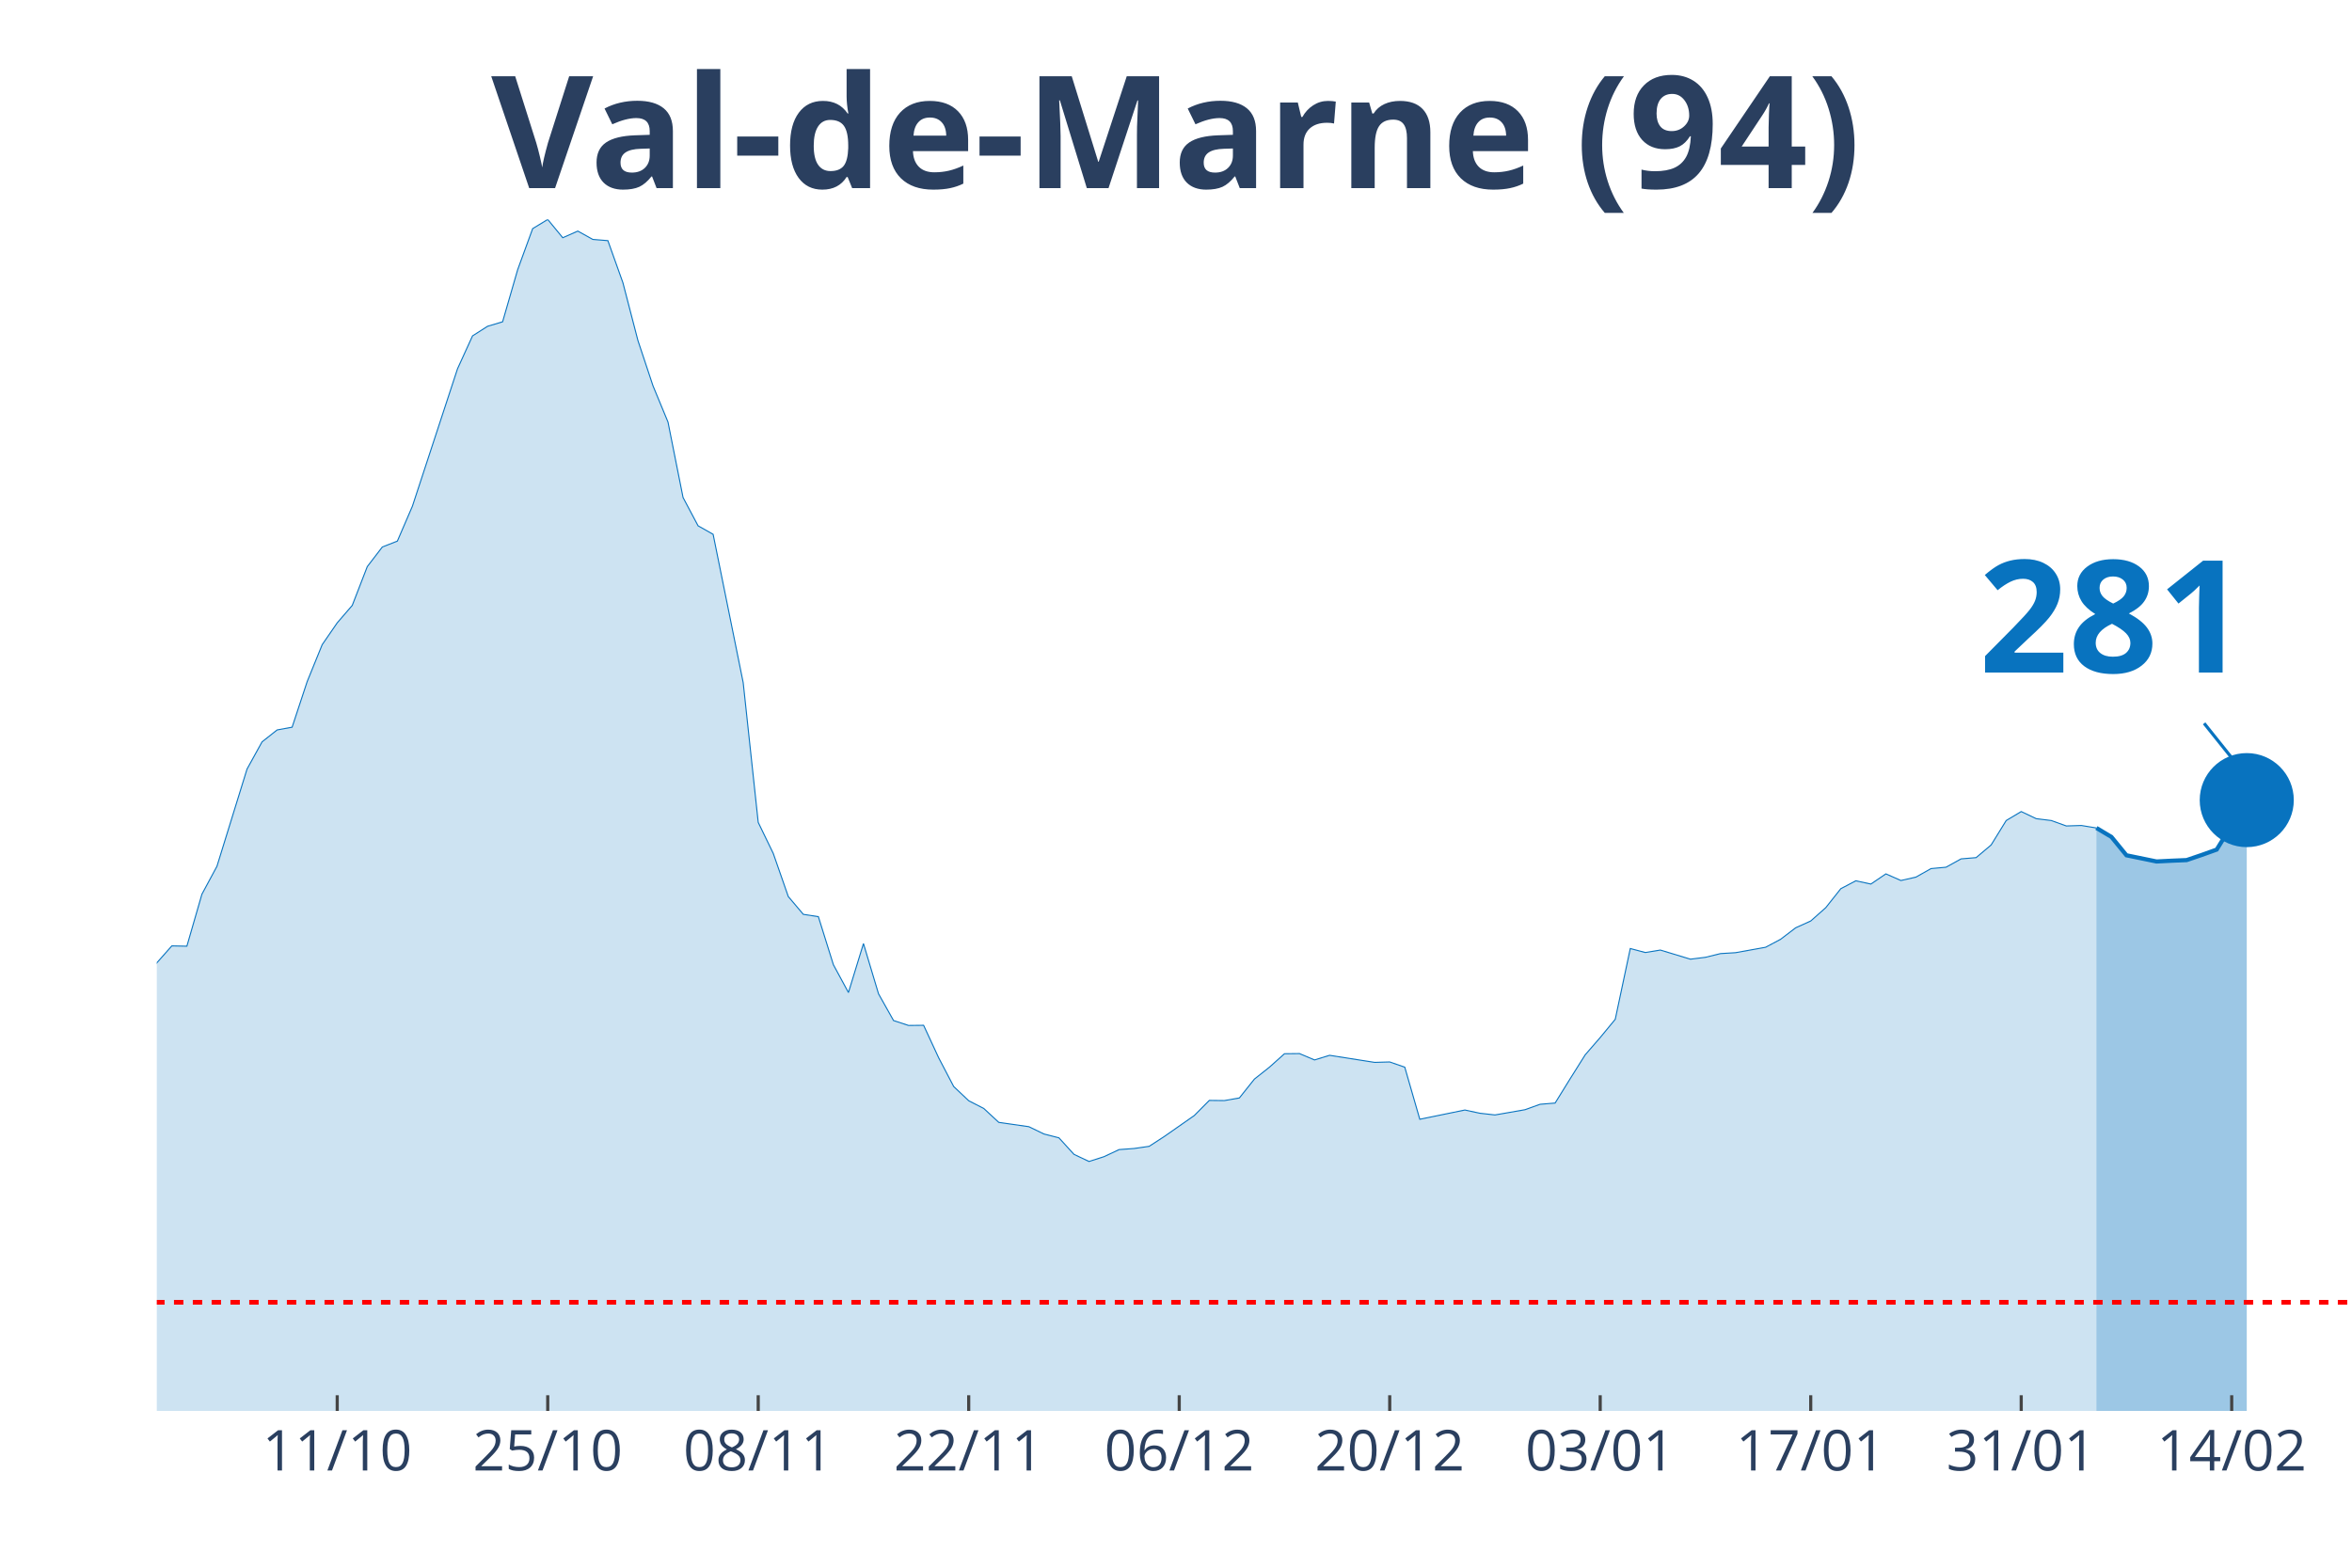
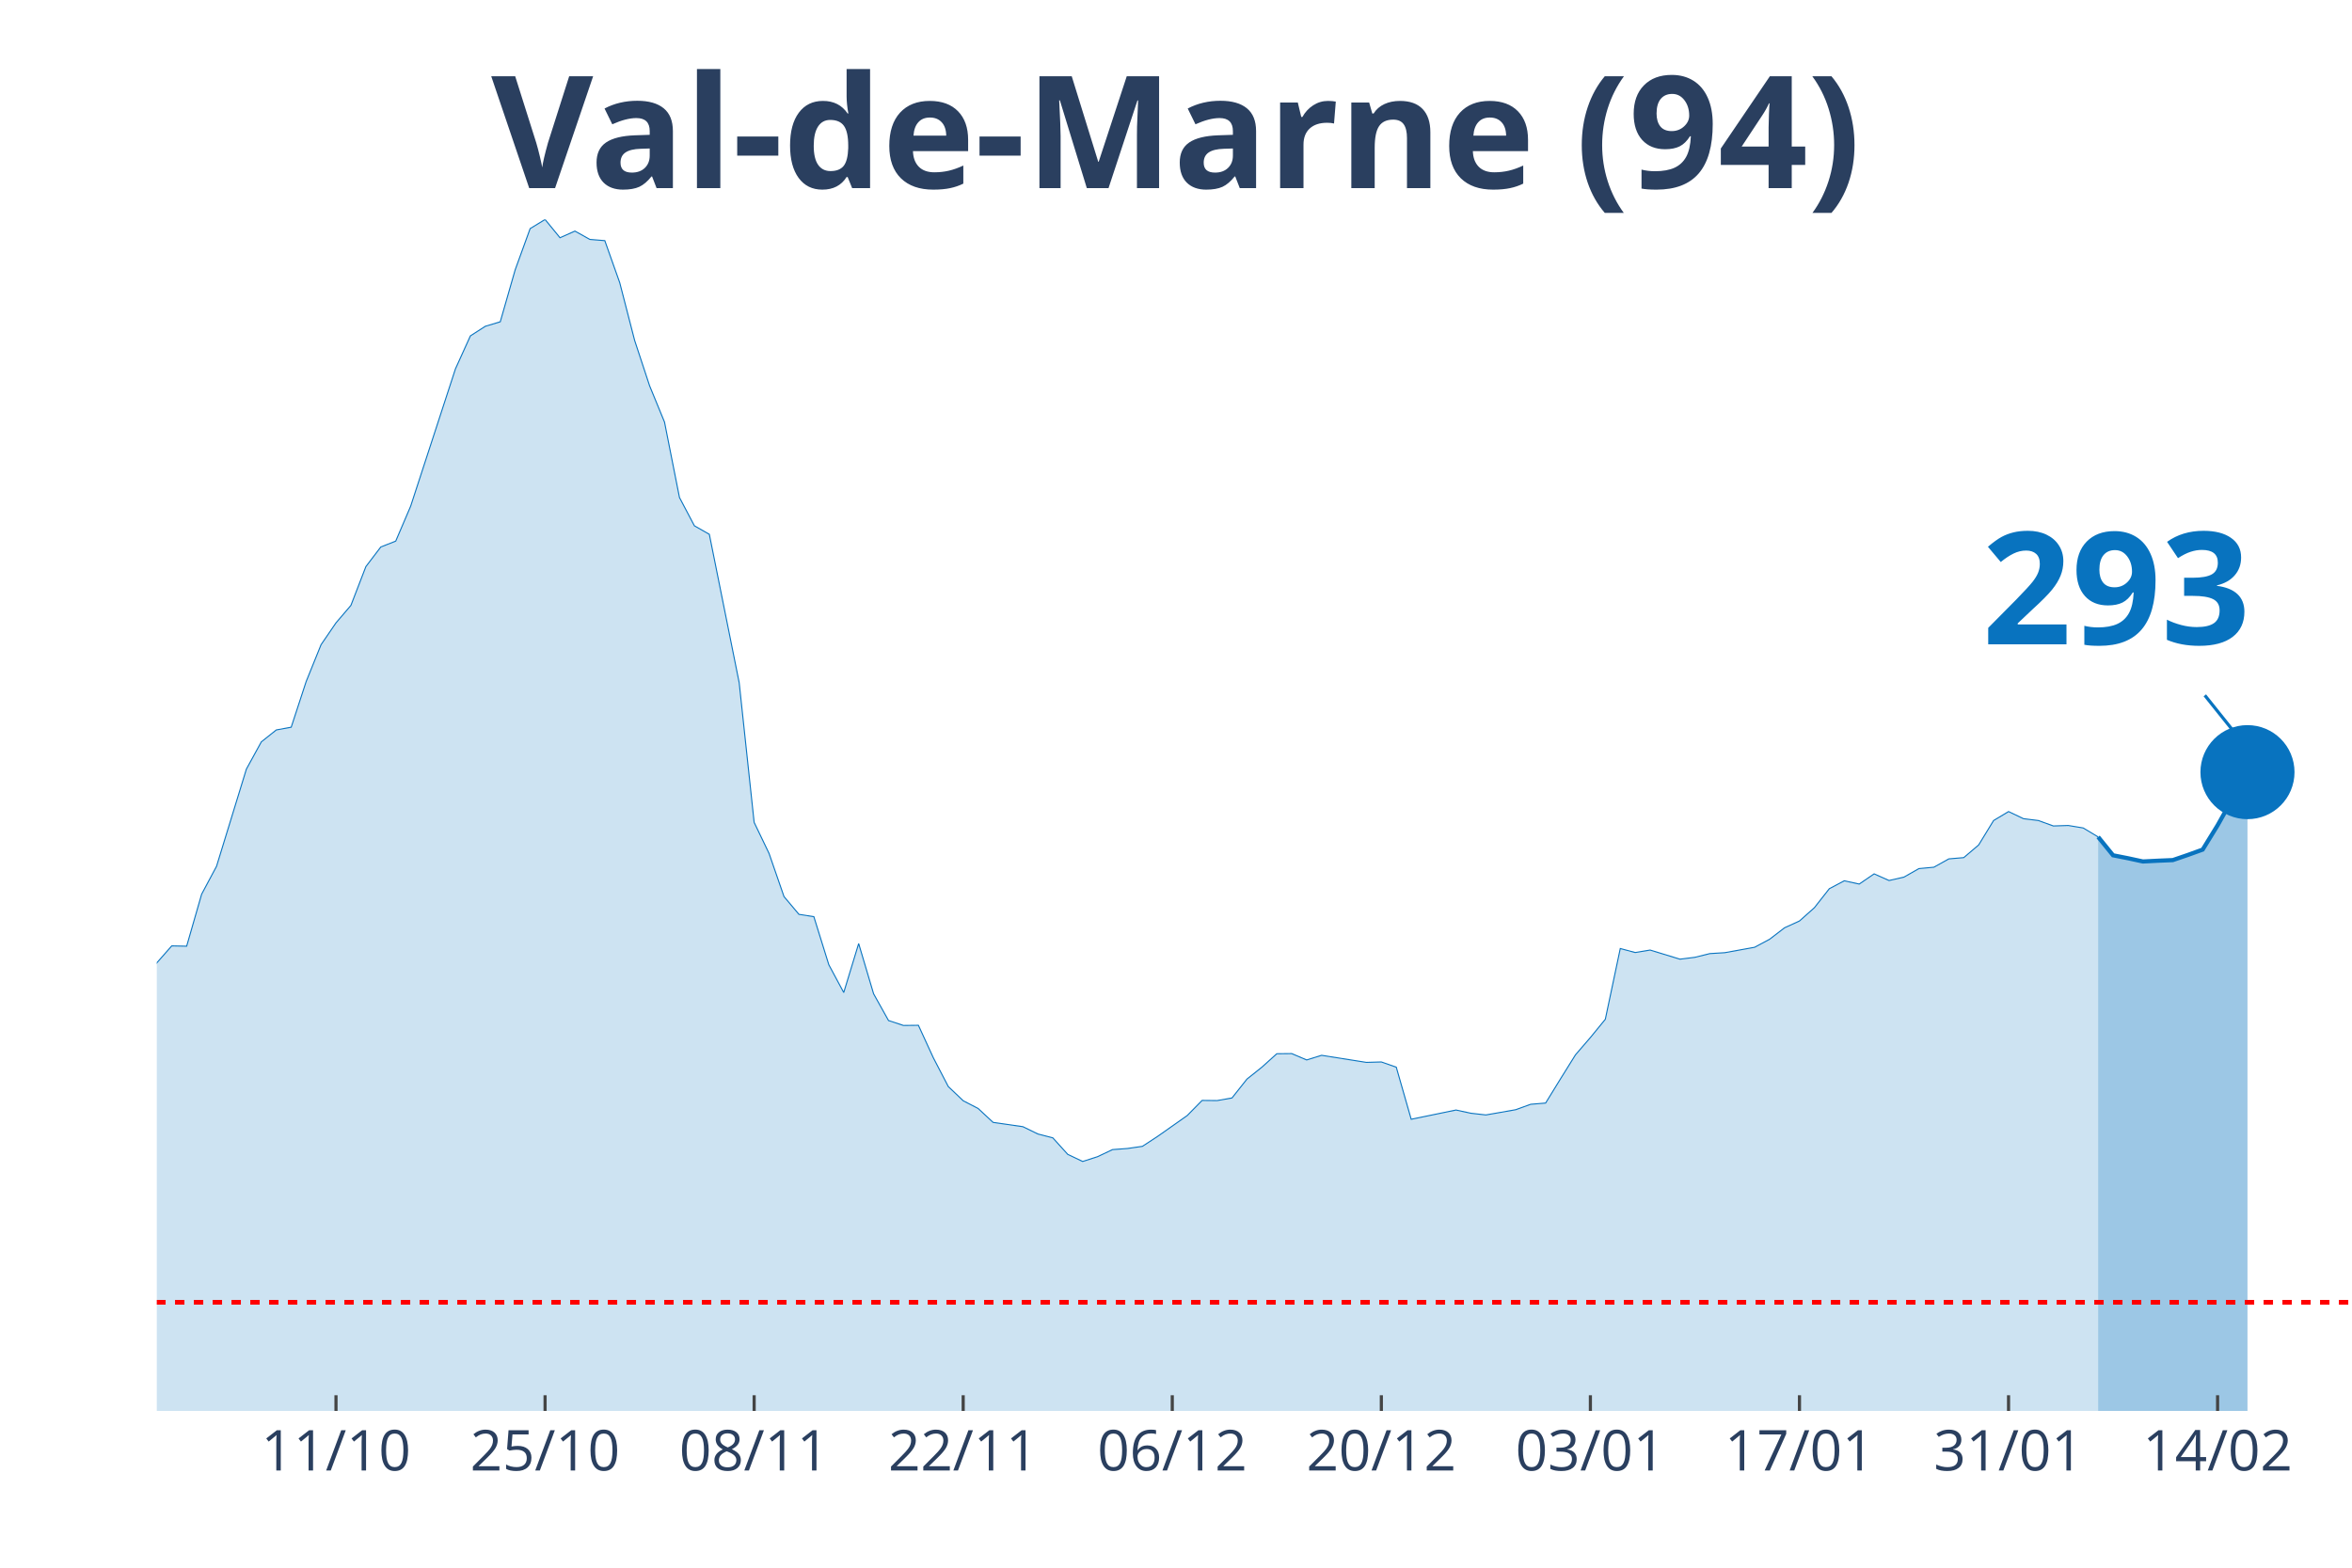
<svg xmlns="http://www.w3.org/2000/svg" class="main-svg" width="1125" height="750" style="" viewBox="0 0 750 500">
  <rect x="0" y="0" width="750" height="500" style="fill: rgb(0, 0, 0); fill-opacity: 0;" />
-   <defs id="defs-ed66b2">
+   <defs id="defs-10ebee">
    <g class="clips">
-       <clipPath id="cliped66b2xyplot" class="plotclip">
+       <clipPath id="clip10ebeexyplot" class="plotclip">
        <rect width="700" height="380" />
      </clipPath>
-       <clipPath class="axesclip" id="cliped66b2x">
+       <clipPath class="axesclip" id="clip10ebeex">
        <rect x="50" y="0" width="700" height="500" />
      </clipPath>
-       <clipPath class="axesclip" id="cliped66b2y">
+       <clipPath class="axesclip" id="clip10ebeey">
        <rect x="0" y="70" width="750" height="380" />
      </clipPath>
-       <clipPath class="axesclip" id="cliped66b2xy">
+       <clipPath class="axesclip" id="clip10ebeexy">
        <rect x="50" y="70" width="700" height="380" />
      </clipPath>
    </g>
    <g class="gradients" />
  </defs>
  <g class="bglayer">
    <rect class="bg" x="50" y="70" width="700" height="380" style="fill: rgb(0, 0, 0); fill-opacity: 0; stroke-width: 0;" />
  </g>
  <g class="layer-below">
    <g class="imagelayer" />
    <g class="shapelayer" />
  </g>
  <g class="cartesianlayer">
    <g class="subplot xy">
      <g class="layer-subplot">
        <g class="shapelayer" />
        <g class="imagelayer" />
      </g>
      <g class="gridlayer">
        <g class="x">
-           <path class="xgrid crisp" transform="translate(107.53,0)" d="M0,70v380" style="stroke: rgb(255, 255, 255); stroke-opacity: 1; stroke-width: 1px;" />
-           <path class="xgrid crisp" transform="translate(174.66,0)" d="M0,70v380" style="stroke: rgb(255, 255, 255); stroke-opacity: 1; stroke-width: 1px;" />
-           <path class="xgrid crisp" transform="translate(241.78,0)" d="M0,70v380" style="stroke: rgb(255, 255, 255); stroke-opacity: 1; stroke-width: 1px;" />
-           <path class="xgrid crisp" transform="translate(308.9,0)" d="M0,70v380" style="stroke: rgb(255, 255, 255); stroke-opacity: 1; stroke-width: 1px;" />
-           <path class="xgrid crisp" transform="translate(376.03,0)" d="M0,70v380" style="stroke: rgb(255, 255, 255); stroke-opacity: 1; stroke-width: 1px;" />
-           <path class="xgrid crisp" transform="translate(443.15,0)" d="M0,70v380" style="stroke: rgb(255, 255, 255); stroke-opacity: 1; stroke-width: 1px;" />
-           <path class="xgrid crisp" transform="translate(510.27,0)" d="M0,70v380" style="stroke: rgb(255, 255, 255); stroke-opacity: 1; stroke-width: 1px;" />
-           <path class="xgrid crisp" transform="translate(577.4,0)" d="M0,70v380" style="stroke: rgb(255, 255, 255); stroke-opacity: 1; stroke-width: 1px;" />
-           <path class="xgrid crisp" transform="translate(644.52,0)" d="M0,70v380" style="stroke: rgb(255, 255, 255); stroke-opacity: 1; stroke-width: 1px;" />
-           <path class="xgrid crisp" transform="translate(711.64,0)" d="M0,70v380" style="stroke: rgb(255, 255, 255); stroke-opacity: 1; stroke-width: 1px;" />
+           <path class="xgrid crisp" transform="translate(107.14,0)" d="M0,70v380" style="stroke: rgb(255, 255, 255); stroke-opacity: 1; stroke-width: 1px;" />
+           <path class="xgrid crisp" transform="translate(173.81,0)" d="M0,70v380" style="stroke: rgb(255, 255, 255); stroke-opacity: 1; stroke-width: 1px;" />
+           <path class="xgrid crisp" transform="translate(240.48,0)" d="M0,70v380" style="stroke: rgb(255, 255, 255); stroke-opacity: 1; stroke-width: 1px;" />
+           <path class="xgrid crisp" transform="translate(307.14,0)" d="M0,70v380" style="stroke: rgb(255, 255, 255); stroke-opacity: 1; stroke-width: 1px;" />
+           <path class="xgrid crisp" transform="translate(373.81,0)" d="M0,70v380" style="stroke: rgb(255, 255, 255); stroke-opacity: 1; stroke-width: 1px;" />
+           <path class="xgrid crisp" transform="translate(440.48,0)" d="M0,70v380" style="stroke: rgb(255, 255, 255); stroke-opacity: 1; stroke-width: 1px;" />
+           <path class="xgrid crisp" transform="translate(507.14,0)" d="M0,70v380" style="stroke: rgb(255, 255, 255); stroke-opacity: 1; stroke-width: 1px;" />
+           <path class="xgrid crisp" transform="translate(573.81,0)" d="M0,70v380" style="stroke: rgb(255, 255, 255); stroke-opacity: 1; stroke-width: 1px;" />
+           <path class="xgrid crisp" transform="translate(640.48,0)" d="M0,70v380" style="stroke: rgb(255, 255, 255); stroke-opacity: 1; stroke-width: 1px;" />
+           <path class="xgrid crisp" transform="translate(707.14,0)" d="M0,70v380" style="stroke: rgb(255, 255, 255); stroke-opacity: 1; stroke-width: 1px;" />
        </g>
        <g class="y" />
      </g>
      <g class="zerolinelayer" />
      <path class="xlines-below" />
      <path class="ylines-below" />
      <g class="overlines-below" />
      <g class="xaxislayer-below" />
      <g class="yaxislayer-below" />
      <g class="overaxes-below" />
-       <g class="plot" transform="translate(50, 70)" clip-path="url('#cliped66b2xyplot')">
+       <g class="plot" transform="translate(50, 70)" clip-path="url('#clip10ebeexyplot')">
        <g class="scatterlayer mlayer">
-           <g class="trace scatter traceda1efb" style="stroke-miterlimit: 2;">
+           <g class="trace scatter trace1986e9" style="stroke-miterlimit: 2;">
            <g class="fills">
              <g>
-                 <path class="js-fill" d="M618.49,380L-652.05,380L-652.05,370.24L-594.52,371.87L-589.73,373.69L-489.04,374.23L-484.25,373.89L-373.97,373.89L-369.18,373.35L-326.03,369.45L-321.23,367.28L-287.67,359.59L-282.88,359.99L-244.52,350.97L-239.73,345.05L-230.14,342.24L-225.34,341.8L-206.16,325.33L-201.37,324.15L-191.78,319.91L-186.99,312.72L-177.4,303.1L-172.6,298.22L-167.81,288.46L-163.01,286.93L-158.22,286.39L-153.42,283.09L-148.63,281.12L-143.84,276.39L-119.86,278.65L-115.07,276.83L-105.48,277.08L-100.68,276.83L-91.1,275.99L-86.3,277.57L-81.51,278.51L-76.71,277.77L-71.92,273.08L-67.12,274.12L-57.53,273.72L-52.74,268.75L-47.95,262.88L-43.15,263.18L-38.36,264.75L-33.56,263.67L-23.97,262.49L-19.18,263.52L-14.38,260.51L-9.59,255.58L-4.79,249.03L0,237.1L4.79,231.68L9.59,231.78L14.38,215.21L19.18,206.29L28.77,175.29L33.56,166.61L38.36,162.81L43.15,161.93L47.95,147.39L52.74,135.61L57.53,128.65L62.33,123.08L67.12,110.71L71.92,104.45L76.71,102.58L81.51,91.44L95.89,47.62L100.68,37.12L105.48,34.06L110.27,32.63L115.07,16.02L119.86,2.91L124.66,0L129.45,5.82L134.25,3.7L139.04,6.36L143.84,6.75L148.63,20.16L153.42,38.6L158.22,53.04L163.01,64.62L167.81,88.68L172.6,97.7L177.4,100.41L186.99,147.73L191.78,192.29L196.58,202.2L201.37,215.95L206.16,221.62L210.96,222.36L215.75,237.69L220.55,246.56L225.34,230.94L230.14,246.96L234.93,255.49L239.73,257.06L244.52,257.01L249.32,267.37L254.11,276.53L258.9,281.07L263.7,283.53L268.49,287.97L278.08,289.35L282.88,291.67L287.67,292.9L292.47,298.17L297.26,300.44L302.05,298.91L306.85,296.65L311.64,296.3L316.44,295.61L321.23,292.5L330.82,285.8L335.62,280.97L340.41,281.02L345.21,280.18L350,274.17L354.79,270.37L359.59,266.08L364.38,266.03L369.18,268.06L373.97,266.58L388.36,268.84L393.15,268.7L397.95,270.37L402.74,286.98L417.12,284.03L421.92,285.06L426.71,285.6L431.51,284.77L436.3,283.93L441.1,282.2L445.89,281.81L450.68,274.07L455.48,266.43L460.27,260.91L465.07,255.09L469.86,232.52L474.66,233.8L479.45,233.01L489.04,235.92L493.84,235.32L498.63,234.14L503.42,233.85L513.01,232.12L517.81,229.56L522.6,225.91L527.4,223.74L532.19,219.5L536.99,213.44L541.78,210.92L546.58,211.96L551.37,208.71L556.16,210.83L560.96,209.74L565.75,207.03L570.55,206.59L575.34,203.93L580.14,203.53L584.93,199.49L589.73,191.7L594.52,188.84L599.32,191.11L604.11,191.7L608.9,193.43L613.7,193.28L618.49,194.07" style="fill: rgb(8, 115, 191); fill-opacity: 0.2; stroke-width: 0;" />
+                 <path class="js-fill" d="M619.05,380L-647.62,380L-647.62,370.24L-590.48,371.87L-585.71,373.69L-485.71,374.23L-480.95,373.89L-371.43,373.89L-366.67,373.35L-323.81,369.45L-319.05,367.28L-285.71,359.59L-280.95,359.99L-242.86,350.97L-238.1,345.05L-228.57,342.24L-223.81,341.8L-204.76,325.33L-200,324.15L-190.48,319.91L-185.71,312.72L-176.19,303.1L-171.43,298.22L-166.67,288.46L-161.9,286.93L-157.14,286.39L-152.38,283.09L-147.62,281.12L-142.86,276.39L-119.05,278.65L-114.29,276.83L-104.76,277.08L-100,276.83L-90.48,275.99L-85.71,277.57L-80.95,278.51L-76.19,277.77L-71.43,273.08L-66.67,274.12L-57.14,273.72L-52.38,268.75L-47.62,262.88L-42.86,263.18L-38.1,264.75L-33.33,263.67L-23.81,262.49L-19.05,263.52L-14.29,260.51L-9.52,255.58L-4.76,249.03L0,237.1L4.76,231.68L9.52,231.78L14.29,215.21L19.05,206.29L28.57,175.29L33.33,166.61L38.1,162.81L42.86,161.93L47.62,147.39L52.38,135.61L57.14,128.65L61.9,123.08L66.67,110.71L71.43,104.45L76.19,102.58L80.95,91.44L95.24,47.62L100,37.12L104.76,34.06L109.52,32.63L114.29,16.02L119.05,2.91L123.81,0L128.57,5.82L133.33,3.7L138.1,6.36L142.86,6.75L147.62,20.16L152.38,38.6L157.14,53.04L161.9,64.62L166.67,88.68L171.43,97.7L176.19,100.41L185.71,147.73L190.48,192.29L195.24,202.2L200,215.95L204.76,221.62L209.52,222.36L214.29,237.69L219.05,246.56L223.81,230.94L228.57,246.96L233.33,255.49L238.1,257.06L242.86,257.01L247.62,267.37L252.38,276.53L257.14,281.07L261.9,283.53L266.67,287.97L276.19,289.35L280.95,291.67L285.71,292.9L290.48,298.17L295.24,300.44L300,298.91L304.76,296.65L309.52,296.3L314.29,295.61L319.05,292.5L328.57,285.8L333.33,280.97L338.1,281.02L342.86,280.18L347.62,274.17L352.38,270.37L357.14,266.08L361.9,266.03L366.67,268.06L371.43,266.58L385.71,268.84L390.48,268.7L395.24,270.37L400,286.98L414.29,284.03L419.05,285.06L423.81,285.6L428.57,284.77L433.33,283.93L438.1,282.2L442.86,281.81L447.62,274.07L452.38,266.43L457.14,260.91L461.9,255.09L466.67,232.52L471.43,233.8L476.19,233.01L485.71,235.92L490.48,235.32L495.24,234.14L500,233.85L509.52,232.12L514.29,229.56L519.05,225.91L523.81,223.74L528.57,219.5L533.33,213.44L538.1,210.92L542.86,211.96L547.62,208.71L552.38,210.83L557.14,209.74L561.9,207.03L566.67,206.59L571.43,203.93L576.19,203.53L580.95,199.49L585.71,191.7L590.48,188.84L595.24,191.11L600,191.7L604.76,193.43L609.52,193.28L614.29,194.07L619.05,196.93" style="fill: rgb(8, 115, 191); fill-opacity: 0.2; stroke-width: 0;" />
              </g>
            </g>
            <g class="errorbars" />
            <g class="lines">
-               <path class="js-line" d="M-652.05,370.24L-594.52,371.87L-589.73,373.69L-489.04,374.23L-484.25,373.89L-373.97,373.89L-369.18,373.35L-326.03,369.45L-321.23,367.28L-287.67,359.59L-282.88,359.99L-244.52,350.97L-239.73,345.05L-230.14,342.24L-225.34,341.8L-206.16,325.33L-201.37,324.15L-191.78,319.91L-186.99,312.72L-177.4,303.1L-172.6,298.22L-167.81,288.46L-163.01,286.93L-158.22,286.39L-153.42,283.09L-148.63,281.12L-143.84,276.39L-119.86,278.65L-115.07,276.83L-105.48,277.08L-100.68,276.83L-91.1,275.99L-86.3,277.57L-81.51,278.51L-76.71,277.77L-71.92,273.08L-67.12,274.12L-57.53,273.72L-52.74,268.75L-47.95,262.88L-43.15,263.18L-38.36,264.75L-33.56,263.67L-23.97,262.49L-19.18,263.52L-14.38,260.51L-9.59,255.58L-4.79,249.03L0,237.1L4.79,231.68L9.59,231.78L14.38,215.21L19.18,206.29L28.77,175.29L33.56,166.61L38.36,162.81L43.15,161.93L47.95,147.39L52.74,135.61L57.53,128.65L62.33,123.08L67.12,110.71L71.92,104.45L76.71,102.58L81.51,91.44L95.89,47.62L100.68,37.12L105.48,34.06L110.27,32.63L115.07,16.02L119.86,2.91L124.66,0L129.45,5.82L134.25,3.7L139.04,6.36L143.84,6.75L148.63,20.16L153.42,38.6L158.22,53.04L163.01,64.62L167.81,88.68L172.6,97.7L177.4,100.41L186.99,147.73L191.78,192.29L196.58,202.2L201.37,215.95L206.16,221.62L210.96,222.36L215.75,237.69L220.55,246.56L225.34,230.94L230.14,246.96L234.93,255.49L239.73,257.06L244.52,257.01L249.32,267.37L254.11,276.53L258.9,281.07L263.7,283.53L268.49,287.97L278.08,289.35L282.88,291.67L287.67,292.9L292.47,298.17L297.26,300.44L302.05,298.91L306.85,296.65L311.64,296.3L316.44,295.61L321.23,292.5L330.82,285.8L335.62,280.97L340.41,281.02L345.21,280.18L350,274.17L354.79,270.37L359.59,266.08L364.38,266.03L369.18,268.06L373.97,266.58L388.36,268.84L393.15,268.7L397.95,270.37L402.74,286.98L417.12,284.03L421.92,285.06L426.71,285.6L431.51,284.77L436.3,283.93L441.1,282.2L445.89,281.81L450.68,274.07L455.48,266.43L460.27,260.91L465.07,255.09L469.86,232.52L474.66,233.8L479.45,233.01L489.04,235.92L493.84,235.32L498.63,234.14L503.42,233.85L513.01,232.12L517.81,229.56L522.6,225.91L527.4,223.74L532.19,219.5L536.99,213.44L541.78,210.92L546.58,211.96L551.37,208.71L556.16,210.83L560.96,209.74L565.75,207.03L570.55,206.59L575.34,203.93L580.14,203.53L584.93,199.49L589.73,191.7L594.52,188.84L599.32,191.11L604.11,191.7L608.9,193.43L613.7,193.28L618.49,194.07" style="vector-effect: non-scaling-stroke; fill: none; stroke: rgb(8, 115, 191); stroke-opacity: 1; stroke-width: 0.5px; opacity: 1;" />
+               <path class="js-line" d="M-647.62,370.24L-590.48,371.87L-585.71,373.69L-485.71,374.23L-480.95,373.89L-371.43,373.89L-366.67,373.35L-323.81,369.45L-319.05,367.28L-285.71,359.59L-280.95,359.99L-242.86,350.97L-238.1,345.05L-228.57,342.24L-223.81,341.8L-204.76,325.33L-200,324.15L-190.48,319.91L-185.71,312.72L-176.19,303.1L-171.43,298.22L-166.67,288.46L-161.9,286.93L-157.14,286.39L-152.38,283.09L-147.62,281.12L-142.86,276.39L-119.05,278.65L-114.29,276.83L-104.76,277.08L-100,276.83L-90.48,275.99L-85.71,277.57L-80.95,278.51L-76.19,277.77L-71.43,273.08L-66.67,274.12L-57.14,273.72L-52.38,268.75L-47.62,262.88L-42.86,263.18L-38.1,264.75L-33.33,263.67L-23.81,262.49L-19.05,263.52L-14.29,260.51L-9.52,255.58L-4.76,249.03L0,237.1L4.76,231.68L9.52,231.78L14.29,215.21L19.05,206.29L28.57,175.29L33.33,166.61L38.1,162.81L42.86,161.93L47.62,147.39L52.38,135.61L57.14,128.65L61.9,123.08L66.67,110.71L71.43,104.45L76.19,102.58L80.95,91.44L95.24,47.62L100,37.12L104.76,34.06L109.52,32.63L114.29,16.02L119.05,2.91L123.81,0L128.57,5.82L133.33,3.7L138.1,6.36L142.86,6.75L147.62,20.16L152.38,38.6L157.14,53.04L161.9,64.62L166.67,88.68L171.43,97.7L176.19,100.41L185.71,147.73L190.48,192.29L195.24,202.2L200,215.95L204.76,221.62L209.52,222.36L214.29,237.69L219.05,246.56L223.81,230.94L228.57,246.96L233.33,255.49L238.1,257.06L242.86,257.01L247.62,267.37L252.38,276.53L257.14,281.07L261.9,283.53L266.67,287.97L276.19,289.35L280.95,291.67L285.71,292.9L290.48,298.17L295.24,300.44L300,298.91L304.76,296.65L309.52,296.3L314.29,295.61L319.05,292.5L328.57,285.8L333.33,280.97L338.1,281.02L342.86,280.18L347.62,274.17L352.38,270.37L357.14,266.08L361.9,266.03L366.67,268.06L371.43,266.58L385.71,268.84L390.48,268.7L395.24,270.37L400,286.98L414.29,284.03L419.05,285.06L423.81,285.6L428.57,284.77L433.33,283.93L438.1,282.2L442.86,281.81L447.62,274.07L452.38,266.43L457.14,260.91L461.9,255.09L466.67,232.52L471.43,233.8L476.19,233.01L485.71,235.92L490.48,235.32L495.24,234.14L500,233.85L509.52,232.12L514.29,229.56L519.05,225.91L523.81,223.74L528.57,219.5L533.33,213.44L538.1,210.92L542.86,211.96L547.62,208.71L552.38,210.83L557.14,209.74L561.9,207.03L566.67,206.59L571.43,203.93L576.19,203.53L580.95,199.49L585.71,191.7L590.48,188.84L595.24,191.11L600,191.7L604.76,193.43L609.52,193.28L614.29,194.07L619.05,196.93" style="vector-effect: non-scaling-stroke; fill: none; stroke: rgb(8, 115, 191); stroke-opacity: 1; stroke-width: 0.5px; opacity: 1;" />
            </g>
            <g class="points" />
            <g class="text" />
          </g>
-           <g class="trace scatter trace87e55c" style="stroke-miterlimit: 2;">
+           <g class="trace scatter trace4d971d" style="stroke-miterlimit: 2;">
            <g class="fills">
              <g>
-                 <path class="js-fill" d="M666.44,380L618.49,380L618.49,194.07L623.29,196.93L628.08,202.79L637.67,204.76L642.47,204.52L647.26,204.32L652.05,202.69L656.85,200.97L661.64,193.23L666.44,185.19" style="fill: rgb(8, 115, 191); fill-opacity: 0.4; stroke-width: 0;" />
+                 <path class="js-fill" d="M666.67,380L619.05,380L619.05,196.93L623.81,202.79L628.57,203.73L633.33,204.76L638.1,204.52L642.86,204.32L647.62,202.69L652.38,200.97L657.14,193.23L666.67,176.27" style="fill: rgb(8, 115, 191); fill-opacity: 0.4; stroke-width: 0;" />
              </g>
            </g>
            <g class="errorbars" />
            <g class="lines">
-               <path class="js-line" d="M618.49,194.07L623.29,196.93L628.08,202.79L637.67,204.76L642.47,204.52L647.26,204.32L652.05,202.69L656.85,200.97L661.64,193.23L666.44,185.19" style="vector-effect: non-scaling-stroke; fill: none; stroke: rgb(8, 115, 191); stroke-opacity: 1; stroke-width: 2px; opacity: 1;" />
+               <path class="js-line" d="M619.05,196.93L623.81,202.79L628.57,203.73L633.33,204.76L638.1,204.52L642.86,204.32L647.62,202.69L652.38,200.97L657.14,193.23L666.67,176.27" style="vector-effect: non-scaling-stroke; fill: none; stroke: rgb(8, 115, 191); stroke-opacity: 1; stroke-width: 2px; opacity: 1;" />
            </g>
            <g class="points" />
            <g class="text" />
          </g>
-           <g class="trace scatter trace7ddea7" style="stroke-miterlimit: 2; opacity: 1;">
+           <g class="trace scatter traceaf0a69" style="stroke-miterlimit: 2; opacity: 1;">
            <g class="fills" />
            <g class="errorbars" />
            <g class="lines" />
            <g class="points">
-               <path class="point" transform="translate(666.44,185.19)" d="M15,0A15,15 0 1,1 0,-15A15,15 0 0,1 15,0Z" style="opacity: 1; stroke-width: 0px; fill: rgb(8, 115, 191); fill-opacity: 1;" />
+               <path class="point" transform="translate(666.67,176.27)" d="M15,0A15,15 0 1,1 0,-15A15,15 0 0,1 15,0Z" style="opacity: 1; stroke-width: 0px; fill: rgb(8, 115, 191); fill-opacity: 1;" />
            </g>
            <g class="text" />
          </g>
        </g>
      </g>
      <g class="overplot" />
      <path class="xlines-above crisp" style="fill: none; stroke-width: 1px; stroke: rgb(0, 0, 0); stroke-opacity: 0;" d="" />
      <path class="ylines-above crisp" style="fill: none;" d="M0,0" />
      <g class="overlines-above" />
      <g class="xaxislayer-above">
-         <path class="xtick ticks crisp" d="M0,450v-5" transform="translate(107.53,0)" style="stroke: rgb(68, 68, 68); stroke-opacity: 1; stroke-width: 1px;" />
-         <path class="xtick ticks crisp" d="M0,450v-5" transform="translate(174.66,0)" style="stroke: rgb(68, 68, 68); stroke-opacity: 1; stroke-width: 1px;" />
-         <path class="xtick ticks crisp" d="M0,450v-5" transform="translate(241.78,0)" style="stroke: rgb(68, 68, 68); stroke-opacity: 1; stroke-width: 1px;" />
-         <path class="xtick ticks crisp" d="M0,450v-5" transform="translate(308.9,0)" style="stroke: rgb(68, 68, 68); stroke-opacity: 1; stroke-width: 1px;" />
-         <path class="xtick ticks crisp" d="M0,450v-5" transform="translate(376.03,0)" style="stroke: rgb(68, 68, 68); stroke-opacity: 1; stroke-width: 1px;" />
-         <path class="xtick ticks crisp" d="M0,450v-5" transform="translate(443.15,0)" style="stroke: rgb(68, 68, 68); stroke-opacity: 1; stroke-width: 1px;" />
-         <path class="xtick ticks crisp" d="M0,450v-5" transform="translate(510.27,0)" style="stroke: rgb(68, 68, 68); stroke-opacity: 1; stroke-width: 1px;" />
-         <path class="xtick ticks crisp" d="M0,450v-5" transform="translate(577.4,0)" style="stroke: rgb(68, 68, 68); stroke-opacity: 1; stroke-width: 1px;" />
-         <path class="xtick ticks crisp" d="M0,450v-5" transform="translate(644.52,0)" style="stroke: rgb(68, 68, 68); stroke-opacity: 1; stroke-width: 1px;" />
-         <path class="xtick ticks crisp" d="M0,450v-5" transform="translate(711.64,0)" style="stroke: rgb(68, 68, 68); stroke-opacity: 1; stroke-width: 1px;" />
+         <path class="xtick ticks crisp" d="M0,450v-5" transform="translate(107.14,0)" style="stroke: rgb(68, 68, 68); stroke-opacity: 1; stroke-width: 1px;" />
+         <path class="xtick ticks crisp" d="M0,450v-5" transform="translate(173.81,0)" style="stroke: rgb(68, 68, 68); stroke-opacity: 1; stroke-width: 1px;" />
+         <path class="xtick ticks crisp" d="M0,450v-5" transform="translate(240.48,0)" style="stroke: rgb(68, 68, 68); stroke-opacity: 1; stroke-width: 1px;" />
+         <path class="xtick ticks crisp" d="M0,450v-5" transform="translate(307.14,0)" style="stroke: rgb(68, 68, 68); stroke-opacity: 1; stroke-width: 1px;" />
+         <path class="xtick ticks crisp" d="M0,450v-5" transform="translate(373.81,0)" style="stroke: rgb(68, 68, 68); stroke-opacity: 1; stroke-width: 1px;" />
+         <path class="xtick ticks crisp" d="M0,450v-5" transform="translate(440.48,0)" style="stroke: rgb(68, 68, 68); stroke-opacity: 1; stroke-width: 1px;" />
+         <path class="xtick ticks crisp" d="M0,450v-5" transform="translate(507.14,0)" style="stroke: rgb(68, 68, 68); stroke-opacity: 1; stroke-width: 1px;" />
+         <path class="xtick ticks crisp" d="M0,450v-5" transform="translate(573.81,0)" style="stroke: rgb(68, 68, 68); stroke-opacity: 1; stroke-width: 1px;" />
+         <path class="xtick ticks crisp" d="M0,450v-5" transform="translate(640.48,0)" style="stroke: rgb(68, 68, 68); stroke-opacity: 1; stroke-width: 1px;" />
+         <path class="xtick ticks crisp" d="M0,450v-5" transform="translate(707.14,0)" style="stroke: rgb(68, 68, 68); stroke-opacity: 1; stroke-width: 1px;" />
        <g class="xtick">
-           <text text-anchor="middle" x="0" y="469" transform="translate(107.53,0)" style="font-family: 'Open Sans', verdana, arial, sans-serif; font-size: 18px; fill: rgb(42, 63, 95); fill-opacity: 1; white-space: pre;">11/10</text>
+           <text text-anchor="middle" x="0" y="469" transform="translate(107.14,0)" style="font-family: 'Open Sans', verdana, arial, sans-serif; font-size: 18px; fill: rgb(42, 63, 95); fill-opacity: 1; white-space: pre;">11/10</text>
        </g>
        <g class="xtick">
-           <text text-anchor="middle" x="0" y="469" transform="translate(174.66,0)" style="font-family: 'Open Sans', verdana, arial, sans-serif; font-size: 18px; fill: rgb(42, 63, 95); fill-opacity: 1; white-space: pre;">25/10</text>
+           <text text-anchor="middle" x="0" y="469" transform="translate(173.81,0)" style="font-family: 'Open Sans', verdana, arial, sans-serif; font-size: 18px; fill: rgb(42, 63, 95); fill-opacity: 1; white-space: pre;">25/10</text>
        </g>
        <g class="xtick">
-           <text text-anchor="middle" x="0" y="469" transform="translate(241.78,0)" style="font-family: 'Open Sans', verdana, arial, sans-serif; font-size: 18px; fill: rgb(42, 63, 95); fill-opacity: 1; white-space: pre;">08/11</text>
+           <text text-anchor="middle" x="0" y="469" transform="translate(240.48,0)" style="font-family: 'Open Sans', verdana, arial, sans-serif; font-size: 18px; fill: rgb(42, 63, 95); fill-opacity: 1; white-space: pre;">08/11</text>
        </g>
        <g class="xtick">
-           <text text-anchor="middle" x="0" y="469" transform="translate(308.9,0)" style="font-family: 'Open Sans', verdana, arial, sans-serif; font-size: 18px; fill: rgb(42, 63, 95); fill-opacity: 1; white-space: pre;">22/11</text>
+           <text text-anchor="middle" x="0" y="469" transform="translate(307.14,0)" style="font-family: 'Open Sans', verdana, arial, sans-serif; font-size: 18px; fill: rgb(42, 63, 95); fill-opacity: 1; white-space: pre;">22/11</text>
        </g>
        <g class="xtick">
-           <text text-anchor="middle" x="0" y="469" transform="translate(376.03,0)" style="font-family: 'Open Sans', verdana, arial, sans-serif; font-size: 18px; fill: rgb(42, 63, 95); fill-opacity: 1; white-space: pre;">06/12</text>
+           <text text-anchor="middle" x="0" y="469" transform="translate(373.81,0)" style="font-family: 'Open Sans', verdana, arial, sans-serif; font-size: 18px; fill: rgb(42, 63, 95); fill-opacity: 1; white-space: pre;">06/12</text>
        </g>
        <g class="xtick">
-           <text text-anchor="middle" x="0" y="469" transform="translate(443.15,0)" style="font-family: 'Open Sans', verdana, arial, sans-serif; font-size: 18px; fill: rgb(42, 63, 95); fill-opacity: 1; white-space: pre;">20/12</text>
+           <text text-anchor="middle" x="0" y="469" transform="translate(440.48,0)" style="font-family: 'Open Sans', verdana, arial, sans-serif; font-size: 18px; fill: rgb(42, 63, 95); fill-opacity: 1; white-space: pre;">20/12</text>
        </g>
        <g class="xtick">
-           <text text-anchor="middle" x="0" y="469" transform="translate(510.27,0)" style="font-family: 'Open Sans', verdana, arial, sans-serif; font-size: 18px; fill: rgb(42, 63, 95); fill-opacity: 1; white-space: pre;">03/01</text>
+           <text text-anchor="middle" x="0" y="469" transform="translate(507.14,0)" style="font-family: 'Open Sans', verdana, arial, sans-serif; font-size: 18px; fill: rgb(42, 63, 95); fill-opacity: 1; white-space: pre;">03/01</text>
        </g>
        <g class="xtick">
-           <text text-anchor="middle" x="0" y="469" transform="translate(577.4,0)" style="font-family: 'Open Sans', verdana, arial, sans-serif; font-size: 18px; fill: rgb(42, 63, 95); fill-opacity: 1; white-space: pre;">17/01</text>
+           <text text-anchor="middle" x="0" y="469" transform="translate(573.81,0)" style="font-family: 'Open Sans', verdana, arial, sans-serif; font-size: 18px; fill: rgb(42, 63, 95); fill-opacity: 1; white-space: pre;">17/01</text>
        </g>
        <g class="xtick">
-           <text text-anchor="middle" x="0" y="469" transform="translate(644.52,0)" style="font-family: 'Open Sans', verdana, arial, sans-serif; font-size: 18px; fill: rgb(42, 63, 95); fill-opacity: 1; white-space: pre;">31/01</text>
+           <text text-anchor="middle" x="0" y="469" transform="translate(640.48,0)" style="font-family: 'Open Sans', verdana, arial, sans-serif; font-size: 18px; fill: rgb(42, 63, 95); fill-opacity: 1; white-space: pre;">31/01</text>
        </g>
        <g class="xtick">
-           <text text-anchor="middle" x="0" y="469" transform="translate(711.64,0)" style="font-family: 'Open Sans', verdana, arial, sans-serif; font-size: 18px; fill: rgb(42, 63, 95); fill-opacity: 1; white-space: pre;">14/02</text>
+           <text text-anchor="middle" x="0" y="469" transform="translate(707.14,0)" style="font-family: 'Open Sans', verdana, arial, sans-serif; font-size: 18px; fill: rgb(42, 63, 95); fill-opacity: 1; white-space: pre;">14/02</text>
        </g>
      </g>
      <g class="yaxislayer-above" />
      <g class="overaxes-above" />
    </g>
  </g>
  <g class="polarlayer" />
  <g class="ternarylayer" />
  <g class="geolayer" />
  <g class="funnelarealayer" />
  <g class="pielayer" />
  <g class="treemaplayer" />
  <g class="sunburstlayer" />
  <g class="glimages" />
-   <defs id="topdefs-ed66b2">
+   <defs id="topdefs-10ebee">
    <g class="clips" />
  </defs>
  <g class="layer-above">
    <g class="imagelayer" />
    <g class="shapelayer">
-       <path data-index="0" fill-rule="evenodd" d="M-2644.52,415.35L860.27,415.35" clip-path="url('#cliped66b2xy')" style="opacity: 1; stroke: rgb(255, 0, 0); stroke-opacity: 1; fill: rgb(0, 0, 0); fill-opacity: 0; stroke-dasharray: 3px, 3px; stroke-width: 1.5px;" />
+       <path data-index="0" fill-rule="evenodd" d="M-2626.19,415.35L854.76,415.35" clip-path="url('#clip10ebeexy')" style="opacity: 1; stroke: rgb(255, 0, 0); stroke-opacity: 1; fill: rgb(0, 0, 0); fill-opacity: 0; stroke-dasharray: 3px, 3px; stroke-width: 1.5px;" />
    </g>
  </g>
  <g class="infolayer">
    <g class="g-gtitle">
      <text class="gtitle" x="375" y="25" text-anchor="middle" dy="0.7em" style="font-family: 'Open Sans', verdana, arial, sans-serif; font-size: 50px; fill: rgb(42, 63, 95); opacity: 1; font-weight: normal; white-space: pre;">
        <tspan style="font-weight:bold">Val-de-Marne (94)</tspan>
      </text>
    </g>
    <g class="g-xtitle" />
    <g class="annotation" data-index="0" style="opacity: 1;">
-       <g class="annotation-text-g" transform="rotate(0,674.44,195.19)">
-         <g class="cursor-pointer" transform="translate(616, 159)">
+       <g class="annotation-text-g" transform="rotate(0,674.67,186.27)">
+         <g class="cursor-pointer" transform="translate(617, 150)">
          <rect class="bg" x="0.5" y="0.5" width="115" height="71" style="stroke-width: 1px; stroke: rgb(0, 0, 0); stroke-opacity: 0; fill: rgb(255, 255, 255); fill-opacity: 0.6;" />
          <text class="annotation-text" text-anchor="middle" x="57.812" y="55.5" style="font-family: 'Open Sans', verdana, arial, sans-serif; font-size: 50px; fill: rgb(8, 115, 191); fill-opacity: 1; white-space: pre;">
-             <tspan style="font-weight:bold">281 </tspan>
+             <tspan style="font-weight:bold">293 </tspan>
          </text>
        </g>
      </g>
      <g class="annotation-arrow-g" style="opacity: 1;">
-         <path d="M702.84,230.69L714.44,245.19" style="stroke-width: 1px; stroke: rgb(8, 115, 191); stroke-opacity: 1; stroke-dasharray: 0px, 0px, 18.569px, 18.569px;" />
+         <path d="M703.07,221.77L714.67,236.27" style="stroke-width: 1px; stroke: rgb(8, 115, 191); stroke-opacity: 1; stroke-dasharray: 0px, 0px, 18.569px, 18.569px;" />
      </g>
    </g>
  </g>
</svg>
